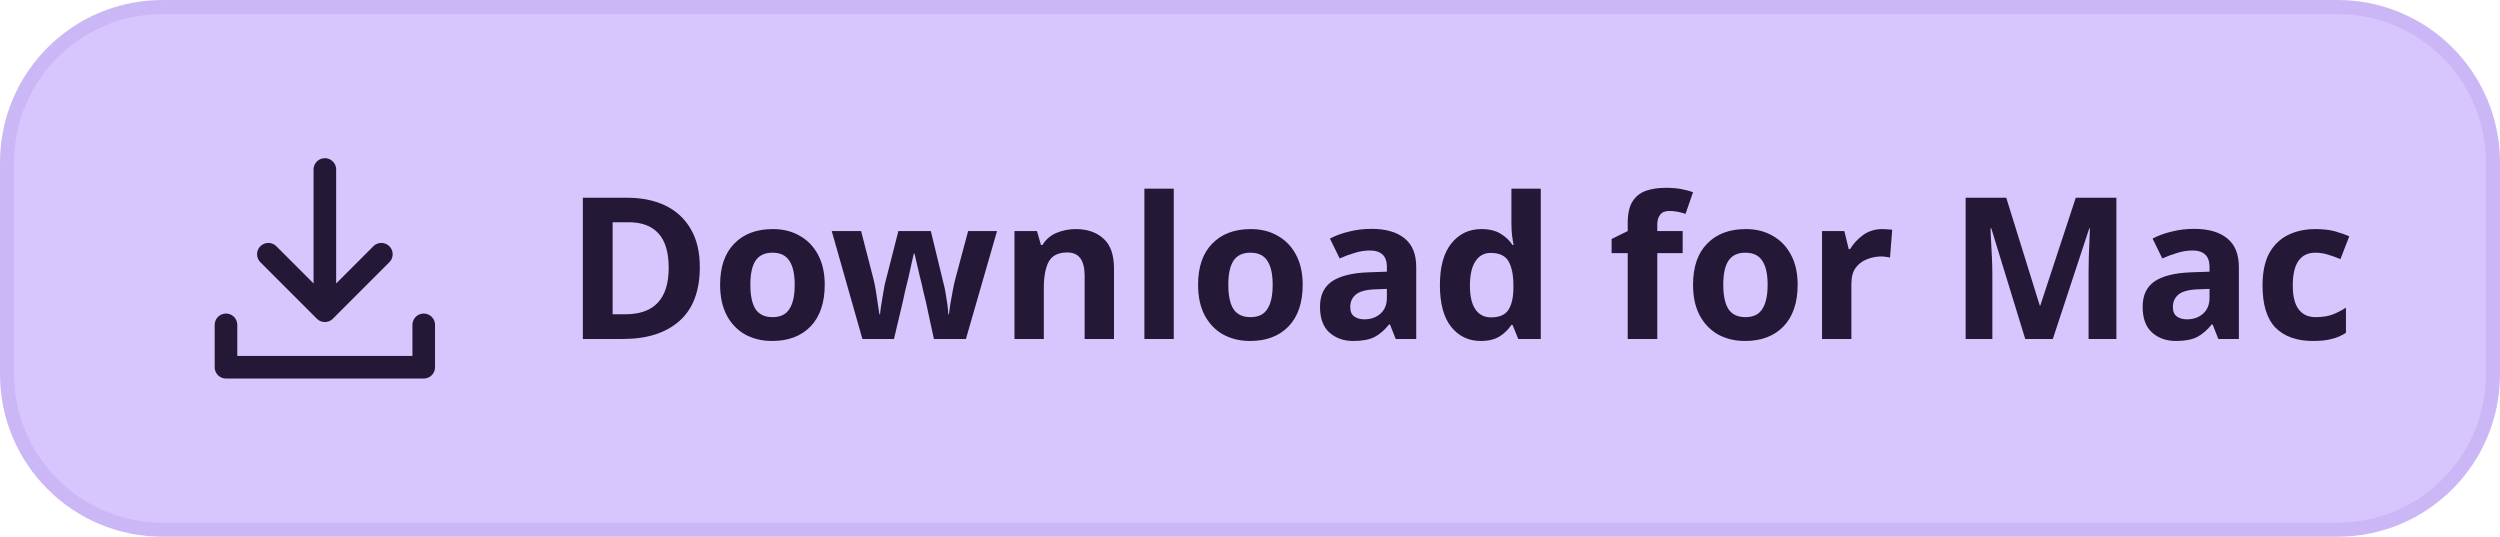
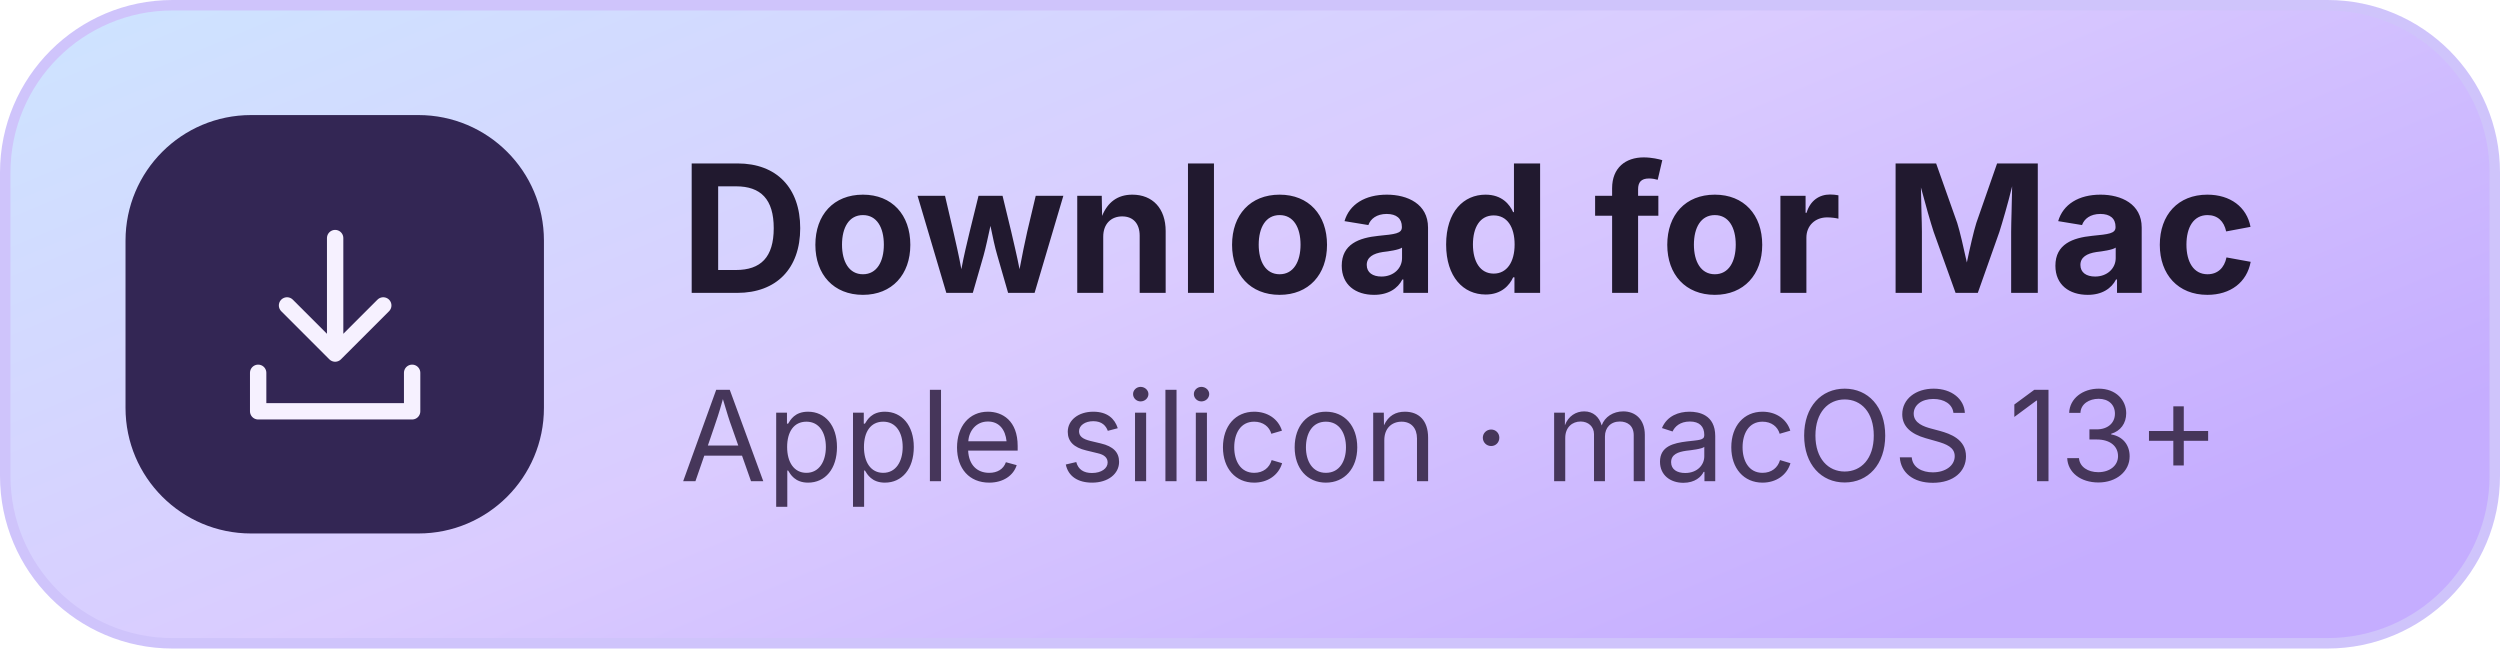
- <svg xmlns="http://www.w3.org/2000/svg" width="177" height="38" viewBox="0 0 177 38">
-   <rect x=".5" y=".5" width="176" height="37" rx="11" fill="#D7C6FE" stroke="#CBB7F6" />
-   <g transform="translate(14 10)" fill="none" stroke="#231836" stroke-width="1.6" stroke-linecap="round" stroke-linejoin="round">
-     <path d="M9 2v10m-4-4 4 4 4-4M2 13v3h14v-3" />
+ <svg xmlns="http://www.w3.org/2000/svg" width="239" height="62" viewBox="0 0 239 62">
+   <defs>
+     <linearGradient id="fill" x2="1" y2=".6" gradientUnits="objectBoundingBox">
+       <stop stop-color="#CDE5FF" />
+       <stop offset=".53" stop-color="#DACBFF" />
+       <stop offset="1" stop-color="#C5ADFF" />
+     </linearGradient>
+   </defs>
+   <rect x=".5" y=".5" width="238" height="61" rx="16" fill="url(#fill)" stroke="#CFC4FB" />
+   <g fill="none" stroke-width="1.7" stroke-linecap="round" stroke-linejoin="round" font-family="-apple-system,BlinkMacSystemFont,Segoe UI,sans-serif">
+     <rect x="12" y="11" width="40" height="40" rx="12" fill="#332654" />
+     <g transform="translate(21 20) scale(.92)" stroke="#F6F1FF">
+       <path d="M12 3v12m-5-5 5 5 5-5M4 17v4h16v-4" />
+     </g>
+     <text x="65" y="28" font-size="17" font-weight="700" fill="#21192F">Download for Mac</text>
+     <text x="65" y="46" font-size="12" fill="#46365A">Apple silicon · macOS 13+</text>
  </g>
-   <text x="40" y="24" fill="#231836" font-family="system-ui, sans-serif" font-weight="600" font-size="14">Download for Mac</text>
</svg>
